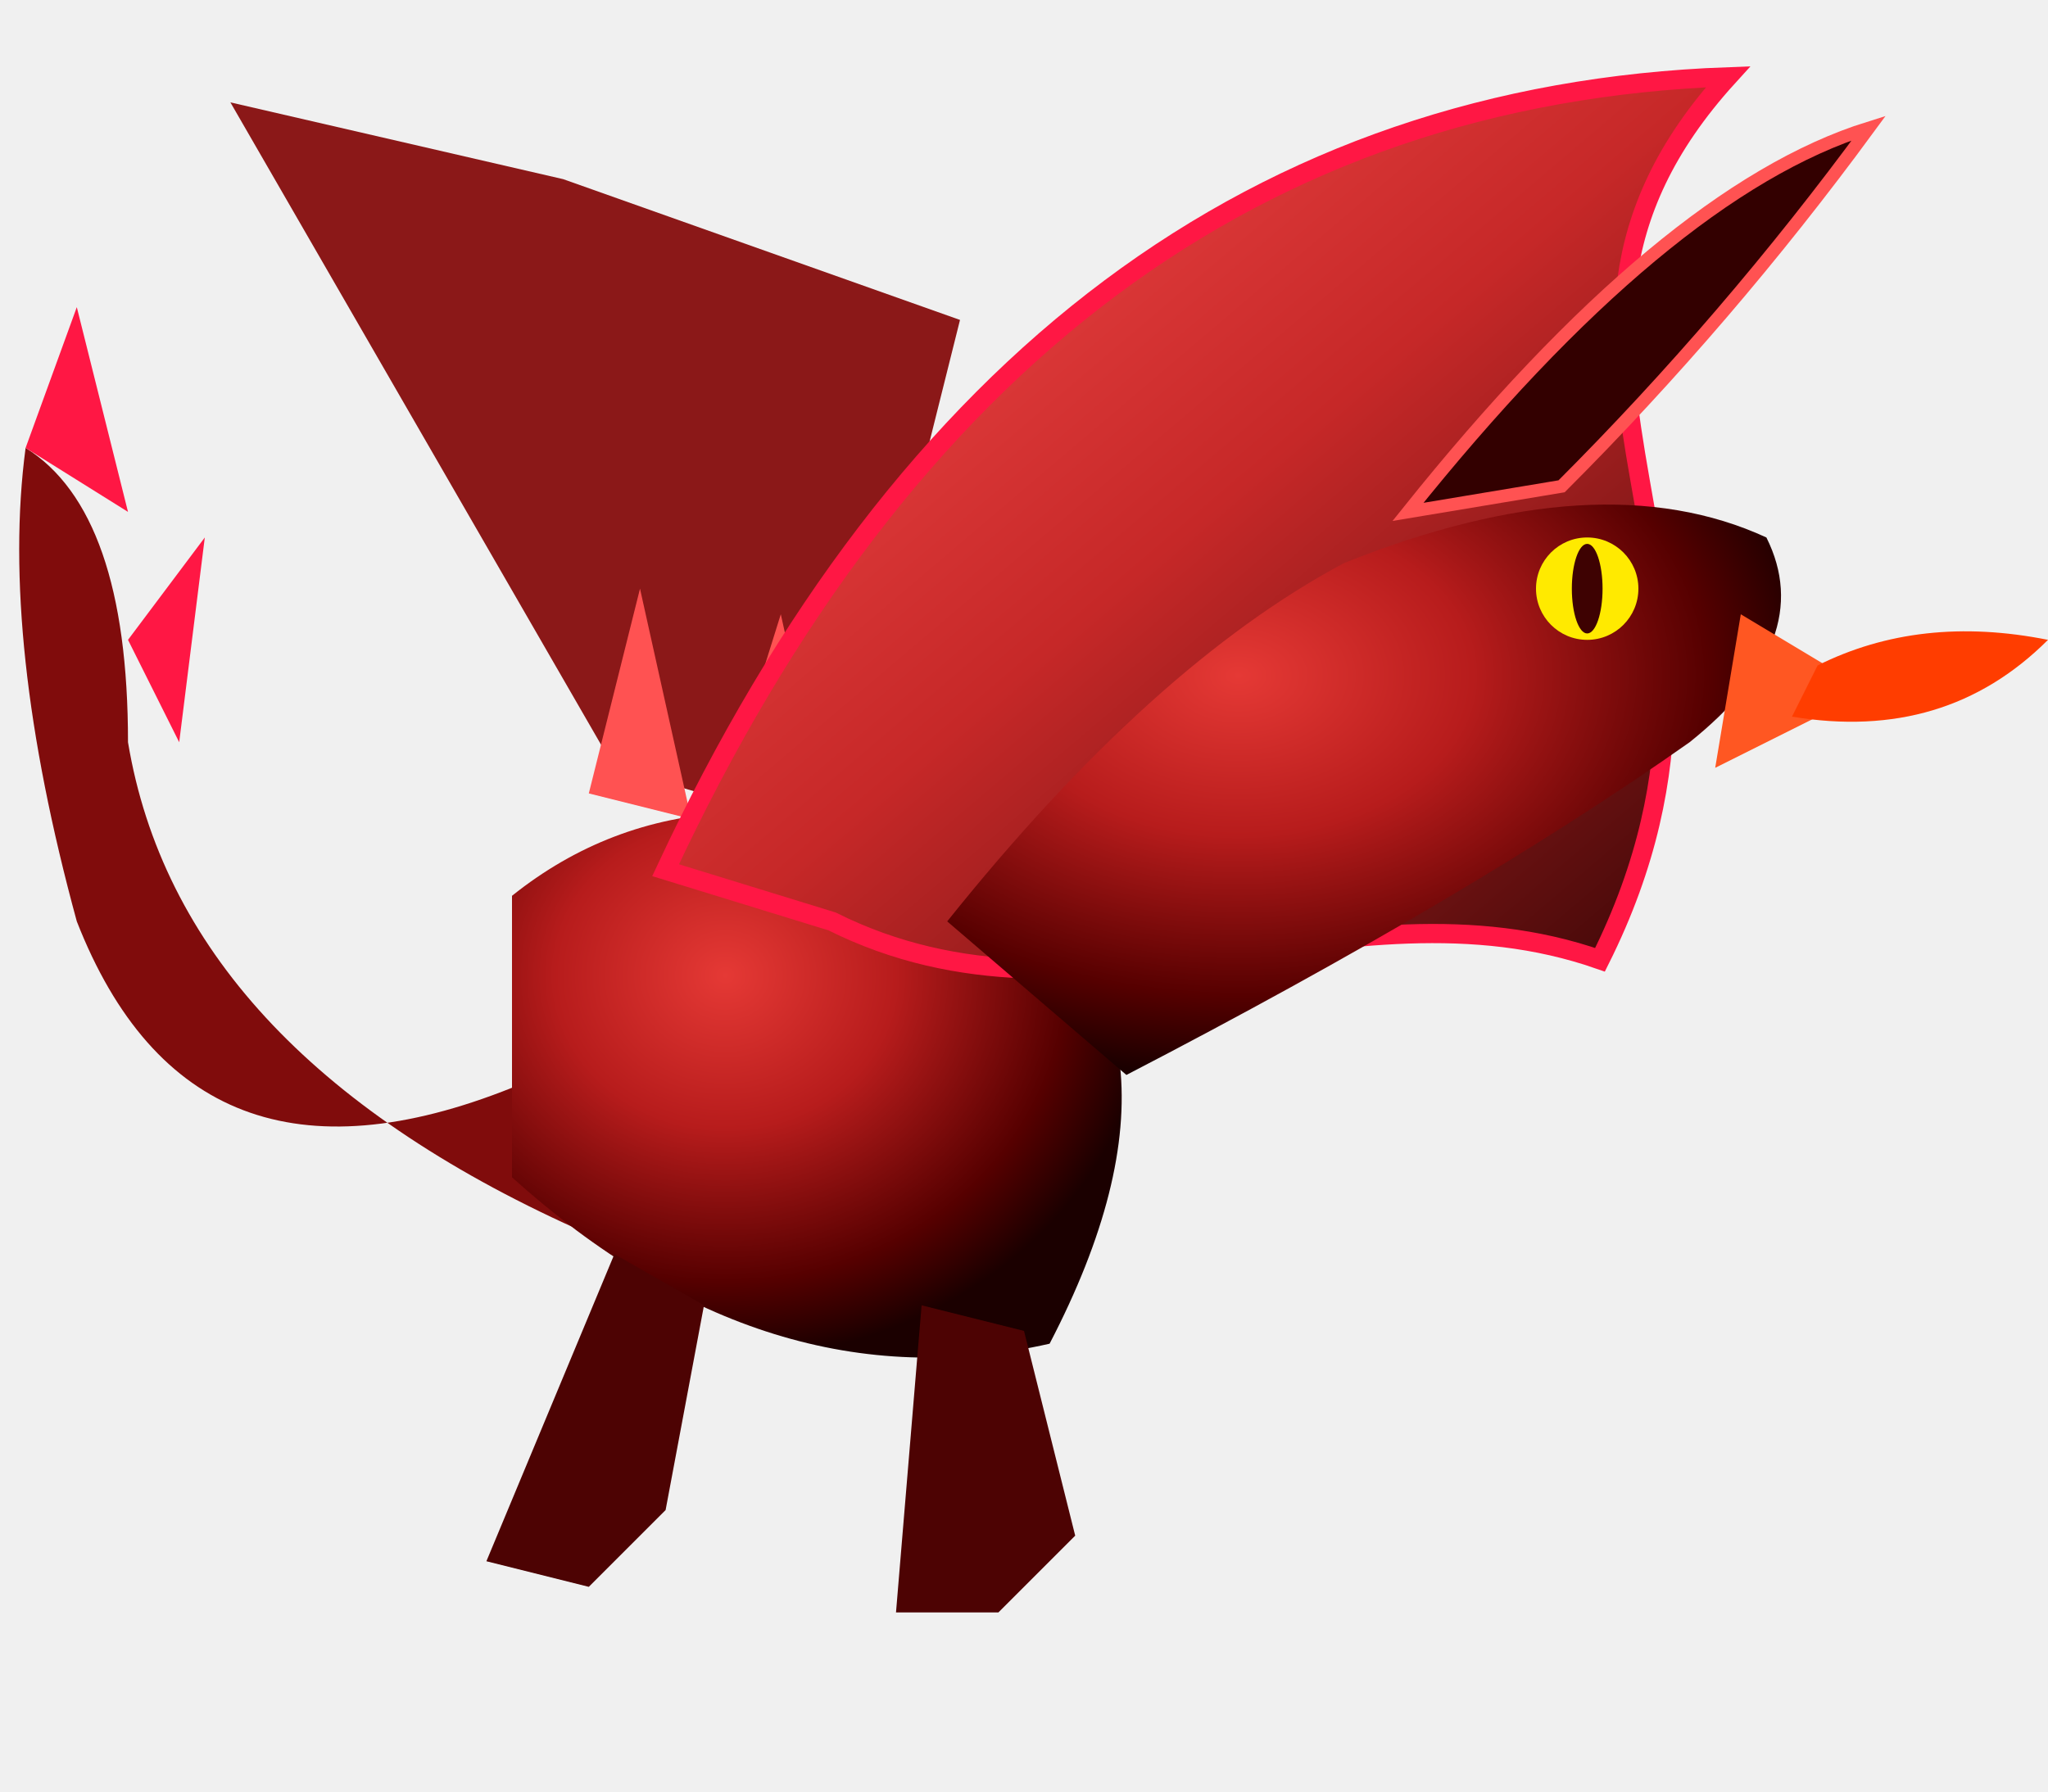
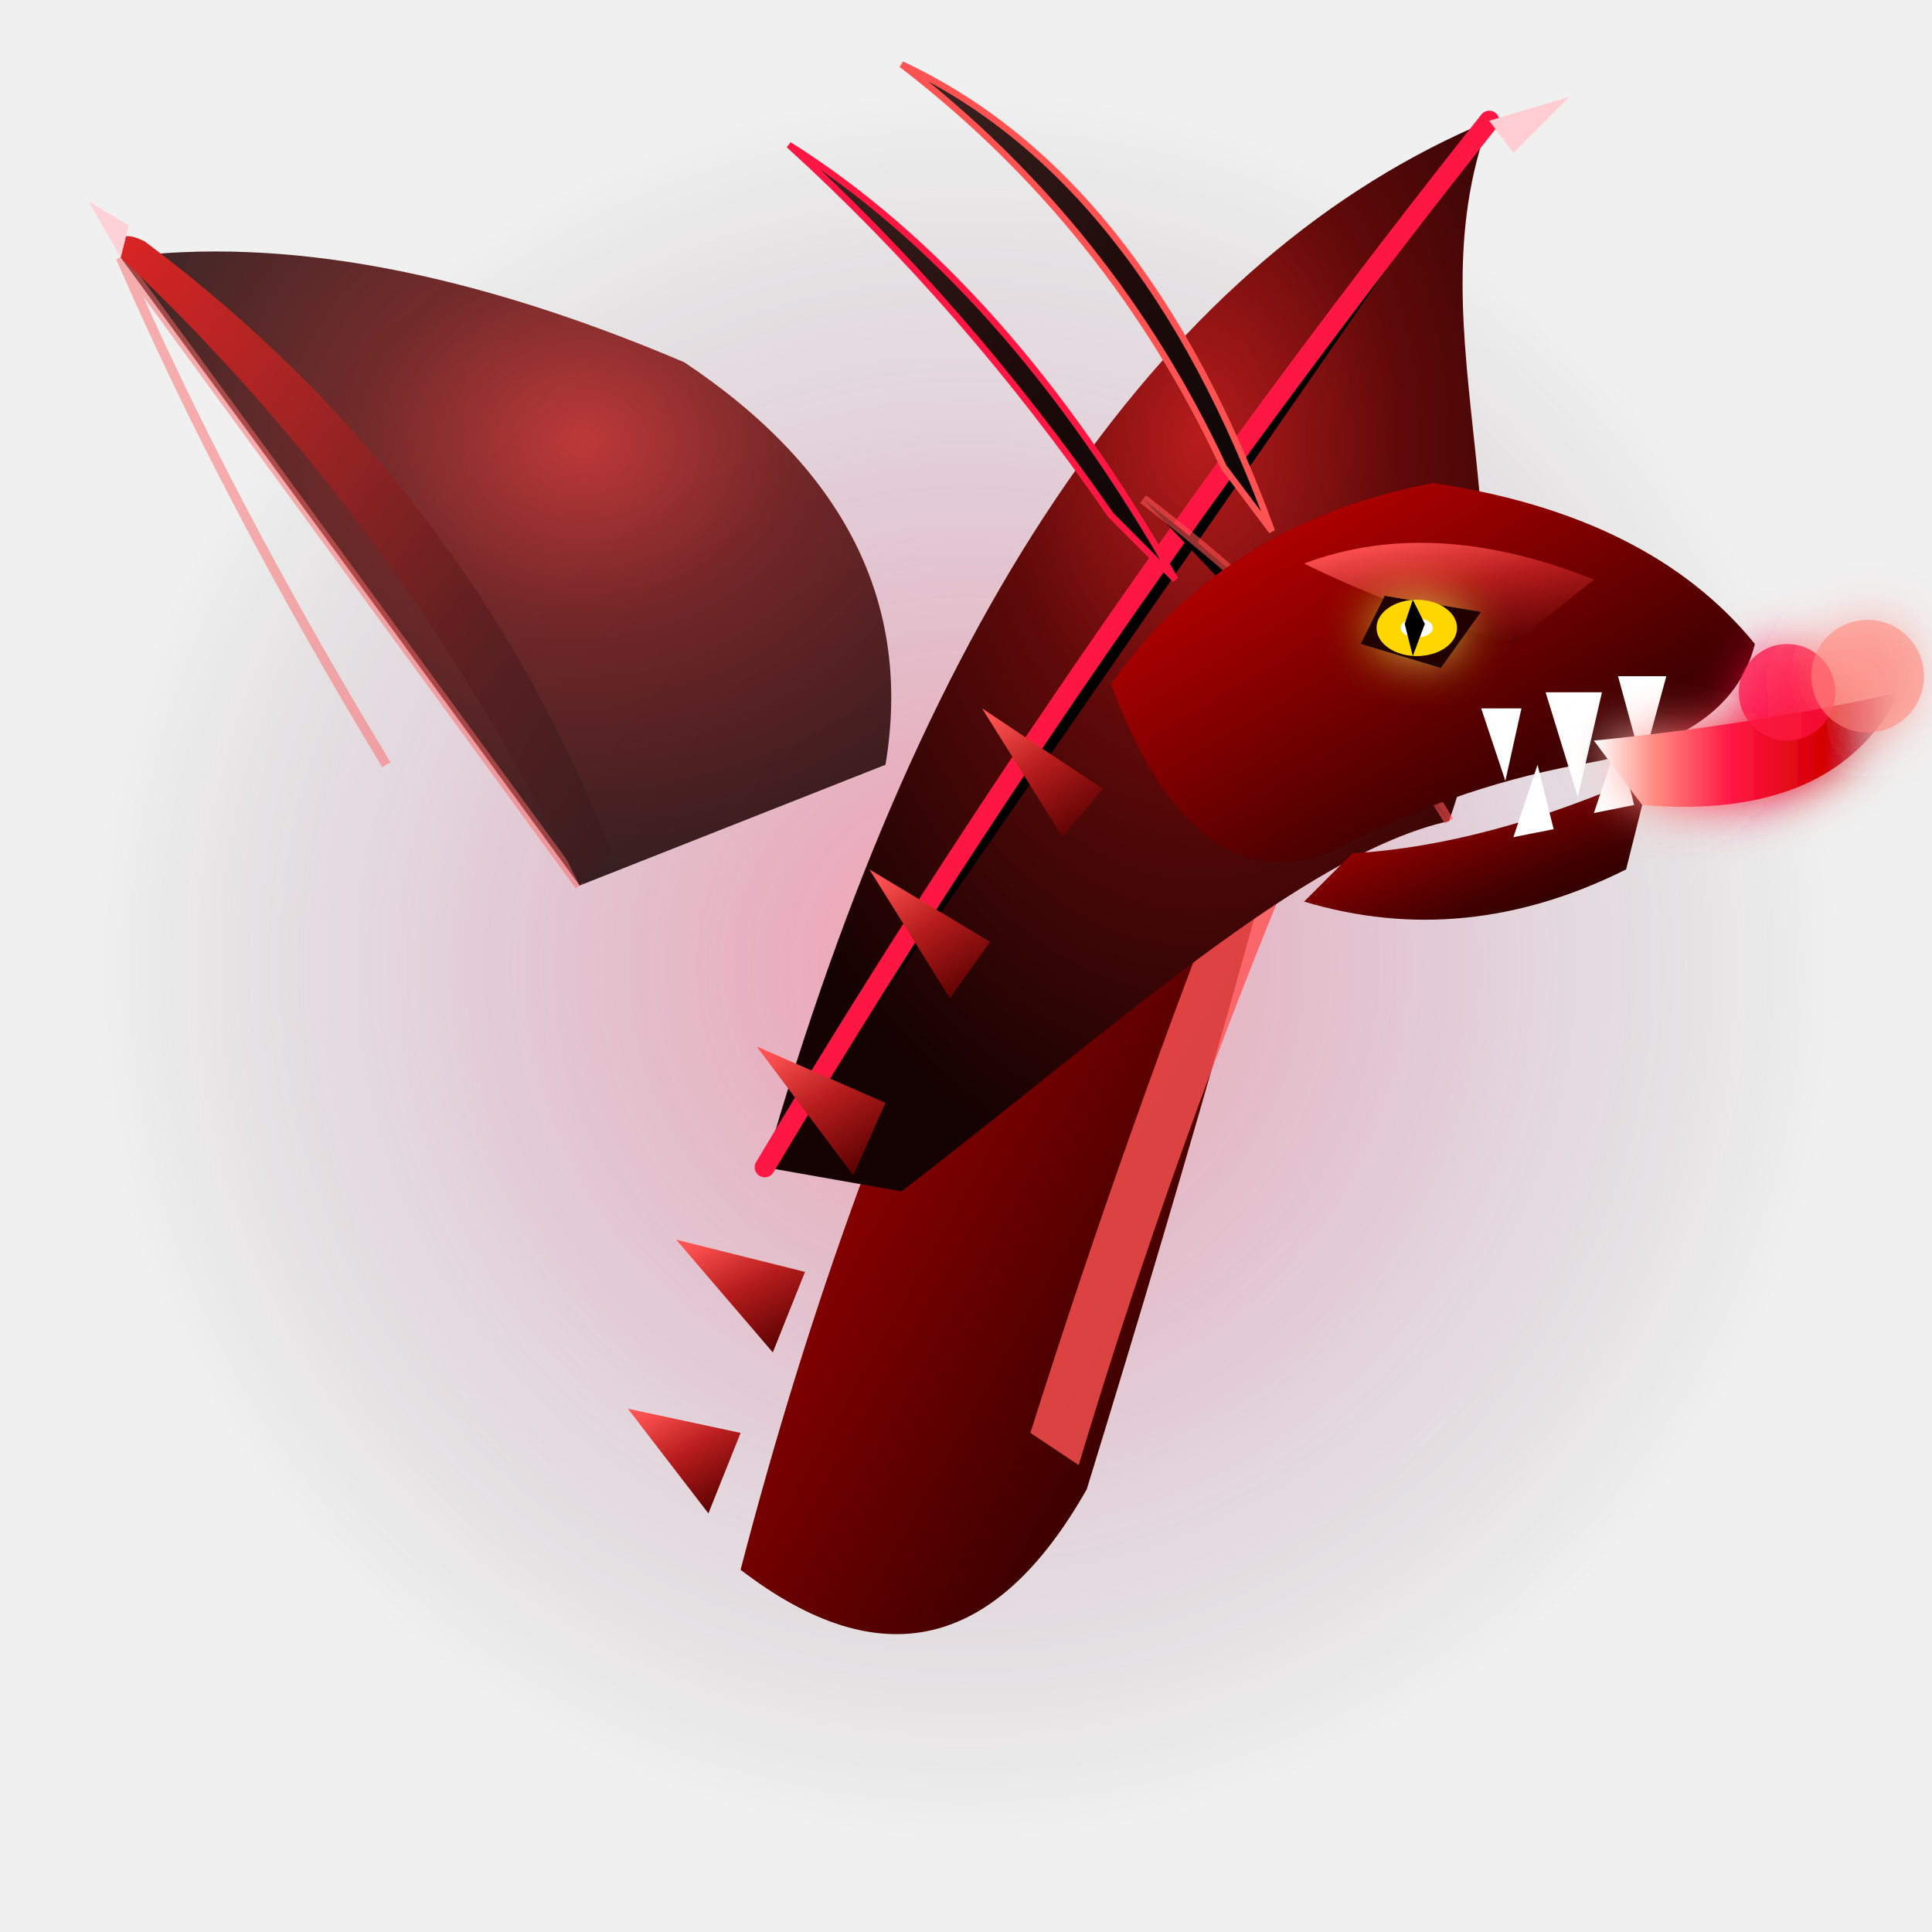
- <svg xmlns="http://www.w3.org/2000/svg" viewBox="0 0 160 140" width="160" height="140">
+ <svg xmlns="http://www.w3.org/2000/svg" viewBox="0 0 240 240" width="240" height="240">
  <defs>
-     <radialGradient id="crimsonBody" cx="35%" cy="30%" r="70%">
-       <stop offset="0%" stop-color="#e53935" />
-       <stop offset="40%" stop-color="#b71c1c" />
-       <stop offset="80%" stop-color="#560000" />
-       <stop offset="100%" stop-color="#1b0000" />
+     <radialGradient id="crimsonAura" cx="50%" cy="50%" r="50%">
+       <stop offset="0%" stop-color="#ff1744" stop-opacity="0.38" />
+       <stop offset="65%" stop-color="#880e4f" stop-opacity="0.12" />
+       <stop offset="100%" stop-color="#000000" stop-opacity="0" />
    </radialGradient>
-     <linearGradient id="crimsonWing" x1="0" y1="0" x2="1" y2="1">
+     <linearGradient id="crimsonScaleGrad" x1="0%" y1="0%" x2="100%" y2="100%">
+       <stop offset="0%" stop-color="#d50000" />
+       <stop offset="35%" stop-color="#8e0000" />
+       <stop offset="70%" stop-color="#400000" />
+       <stop offset="100%" stop-color="#1a0000" />
+     </linearGradient>
+     <linearGradient id="crimsonHighlight" x1="20%" y1="0%" x2="80%" y2="100%">
      <stop offset="0%" stop-color="#ff5252" />
-       <stop offset="50%" stop-color="#c62828" />
-       <stop offset="100%" stop-color="#370505" />
+       <stop offset="45%" stop-color="#b71c1c" />
+       <stop offset="100%" stop-color="#560000" />
    </linearGradient>
+     <linearGradient id="crimsonHorn" x1="0%" y1="0%" x2="100%" y2="100%">
+       <stop offset="0%" stop-color="#3e2723" />
+       <stop offset="50%" stop-color="#210c0c" />
+       <stop offset="100%" stop-color="#0a0505" />
+     </linearGradient>
+     <radialGradient id="crimsonMembrane" cx="60%" cy="30%" r="70%">
+       <stop offset="0%" stop-color="#b71c1c" />
+       <stop offset="40%" stop-color="#5f0909" />
+       <stop offset="100%" stop-color="#150202" />
+     </radialGradient>
+     <linearGradient id="crimsonFire" x1="0%" y1="50%" x2="100%" y2="50%">
+       <stop offset="0%" stop-color="#ffffff" />
+       <stop offset="20%" stop-color="#ff8a80" />
+       <stop offset="45%" stop-color="#ff1744" />
+       <stop offset="75%" stop-color="#d50000" />
+       <stop offset="100%" stop-color="#880e4f" stop-opacity="0" />
+     </linearGradient>
+     <filter id="crimsonGlow" x="-50%" y="-50%" width="200%" height="200%">
+       <feGaussianBlur stdDeviation="3" result="blur" />
+       <feMerge>
+         <feMergeNode in="blur" />
+         <feMergeNode in="SourceGraphic" />
+       </feMerge>
+     </filter>
  </defs>
-   <path d="M48 60 L18 8 L44 14 L75 25 L65 65 Z" fill="#7f0000" opacity="0.9" />
-   <path d="M40 85 Q15 95 6 72 Q0 50 2 35 Q10 40 10 58 Q14 82 45 96 Z" fill="#800c0c" />
-   <polygon points="2,35 6,24 10,40" fill="#ff1744" />
-   <polygon points="10,50 16,42 14,58" fill="#ff1744" />
-   <path d="M40 70 Q55 58 78 68 Q95 80 82 105 Q60 110 40 92 Z" fill="url(#crimsonBody)" />
-   <polygon points="46,62 50,46 54,64" fill="#ff5252" />
-   <polygon points="56,64 61,48 65,66" fill="#ff5252" />
-   <polygon points="67,68 73,52 77,72" fill="#ff5252" />
-   <polygon points="78,75 84,62 88,80" fill="#ff5252" />
-   <path d="M48 98 L38 122 L46 124 L52 118 L55 102 Z" fill="#4d0303" />
-   <path d="M72 102 L70 126 L78 126 L84 120 L80 104 Z" fill="#4d0303" />
-   <path d="M52 68 Q80 8 135 6 C115 28 140 45 125 75 C105 68 85 82 65 72 Z" fill="url(#crimsonWing)" stroke="#ff1744" stroke-width="1.5" />
-   <path d="M74 72 Q90 52 105 44 Q125 36 138 42 Q142 50 132 58 Q115 70 88 84 Z" fill="url(#crimsonBody)" />
-   <path d="M110 40 Q130 15 146 10 Q135 25 122 38 Z" fill="#300" stroke="#ff5252" stroke-width="1" />
-   <circle cx="124" cy="46" r="4" fill="#ffea00" />
-   <ellipse cx="124" cy="46" rx="1.2" ry="3.5" fill="#3e0202" />
-   <path d="M136 48 L146 54 L134 60 Z" fill="#ff5722" />
-   <path d="M142 52 Q150 48 160 50 Q152 58 140 56 Z" fill="#ff3d00" />
+   <circle cx="120" cy="120" r="110" fill="url(#crimsonAura)" />
+   <g opacity="0.85">
+     <path d="M72 110 L15 32 Q45 28 85 45 Q115 65 110 95 Z" fill="url(#crimsonMembrane)" />
+     <path d="M72 110 L15 32 Q28 62 48 95" stroke="#ff5252" stroke-width="1.2" stroke-opacity="0.5" fill="none" />
+     <path d="M72 110 Q50 65 15 32 Q14 28 18 30 Q58 60 76 106 Z" fill="url(#crimsonScaleGrad)" />
+     <path d="M15 32 L11 25 L16 28 Z" fill="#ffcdd2" />
+   </g>
+   <path d="M92 195 Q105 145 125 105 Q145 75 168 68 Q155 120 135 185 Q118 215 92 195 Z" fill="url(#crimsonScaleGrad)" />
+   <path d="M128 178 Q140 140 155 102 Q158 96 162 104 Q146 142 134 182 Z" fill="#ff5252" opacity="0.8" />
+   <g>
+     <path d="M95 145 Q125 40 185 15 C175 42 192 68 180 102 C162 106 138 128 112 148 Z" fill="url(#crimsonMembrane)" />
+     <path d="M95 145 Q135 78 185 15" stroke="#ff1744" stroke-width="2.5" stroke-linecap="round" />
+     <path d="M142 62 Q168 82 180 102" stroke="#ff5252" stroke-width="1.2" stroke-opacity="0.6" />
+     <path d="M185 15 L195 12 L188 19 Z" fill="#ffcdd2" />
+   </g>
+   <path d="M88 188 L78 175 L92 178 Z" fill="url(#crimsonHighlight)" />
+   <path d="M96 168 L84 154 L100 158 Z" fill="url(#crimsonHighlight)" />
+   <path d="M106 146 L94 130 L110 137 Z" fill="url(#crimsonHighlight)" />
+   <path d="M118 124 L108 108 L123 117 Z" fill="url(#crimsonHighlight)" />
+   <path d="M132 104 L122 88 L137 98 Z" fill="url(#crimsonHighlight)" />
+   <path d="M138 85 Q152 65 178 60 Q205 64 218 80 Q215 92 196 95 Q180 98 165 106 Q148 112 138 85 Z" fill="url(#crimsonScaleGrad)" />
+   <path d="M162 70 Q178 64 198 72 L188 80 Q172 75 162 70 Z" fill="url(#crimsonHighlight)" />
+   <path d="M146 72 Q125 35 98 18 Q120 38 138 64 Z" fill="url(#crimsonHorn)" stroke="#ff1744" stroke-width="0.8" />
+   <path d="M158 66 Q142 22 112 8 Q138 28 152 58 Z" fill="url(#crimsonHorn)" stroke="#ff5252" stroke-width="0.8" />
+   <g filter="url(#crimsonGlow)">
+     <polygon points="172,74 184,76 179,83 169,80" fill="#210404" />
+     <ellipse cx="176" cy="78" rx="5" ry="3.5" fill="#ffd600" />
+     <ellipse cx="176" cy="78" rx="2" ry="1.2" fill="#ffffff" />
+     <polygon points="175.5,74.5 177,77.5 175.5,81.5 174.5,77.5" fill="#000" />
+   </g>
+   <path d="M168 106 Q185 105 205 96 L202 108 Q182 118 162 112 Z" fill="url(#crimsonScaleGrad)" />
+   <polygon points="184,88 187,97 189,88" fill="#fff" />
+   <polygon points="192,86 196,99 199,86" fill="#fff" />
+   <polygon points="201,84 204,95 207,84" fill="#fff" />
+   <polygon points="188,104 191,95 193,103" fill="#fff" />
+   <polygon points="198,101 201,92 203,100" fill="#fff" />
+   <g filter="url(#crimsonGlow)">
+     <path d="M198 92 Q218 90 236 86 Q228 102 204 100 Z" fill="url(#crimsonFire)" />
+     <circle cx="222" cy="86" r="6" fill="#ff1744" opacity="0.7" />
+     <circle cx="232" cy="84" r="7" fill="#ff8a80" opacity="0.6" />
+   </g>
</svg>
